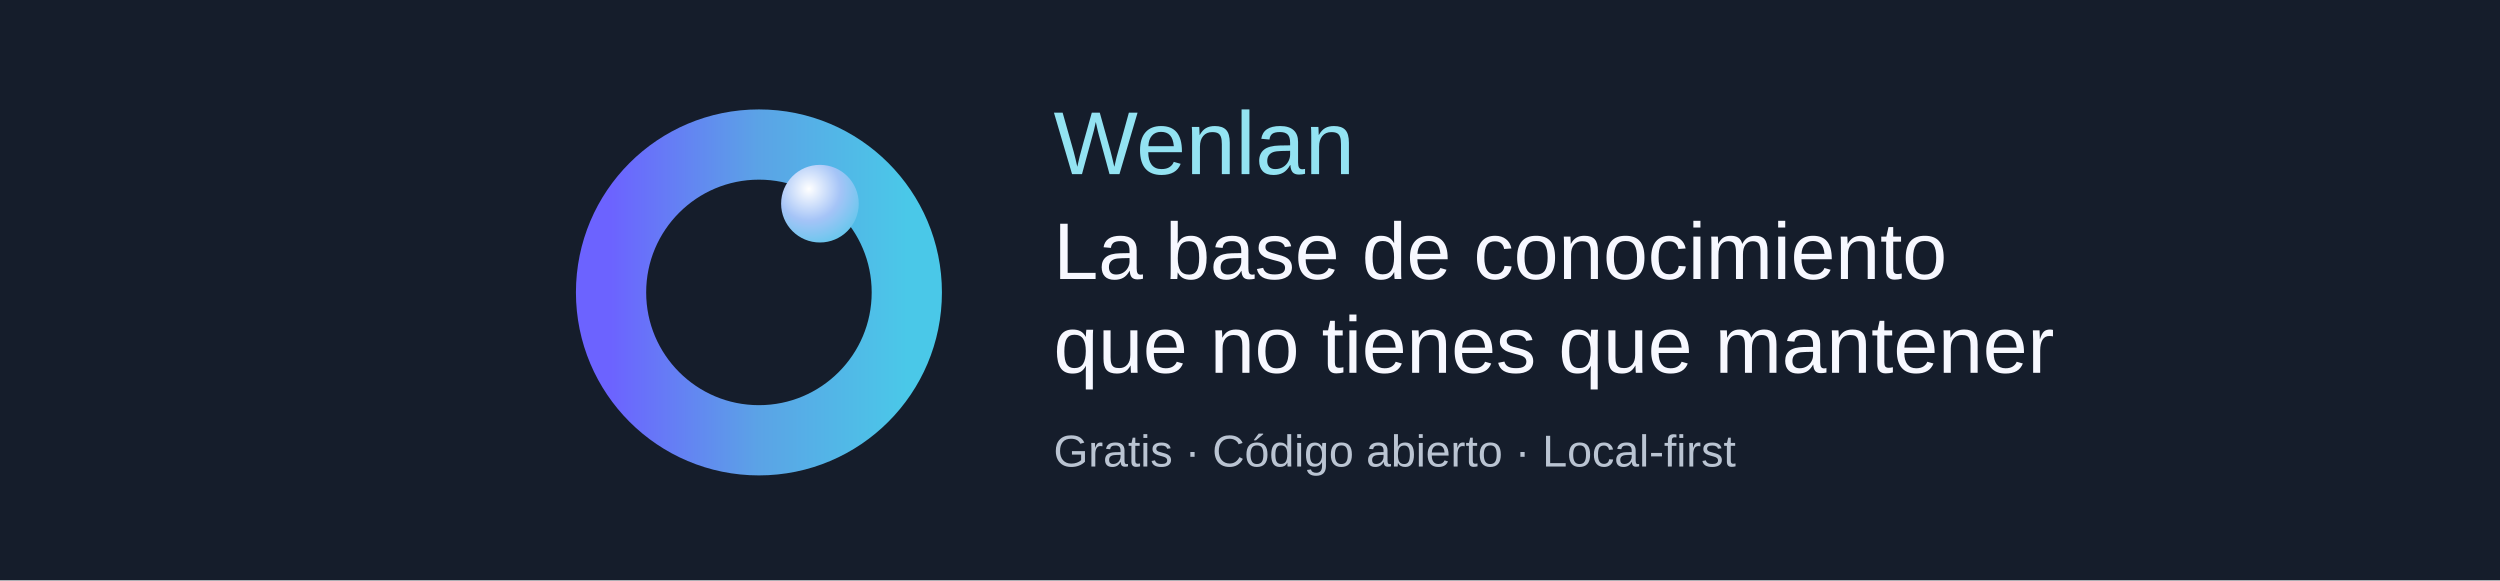
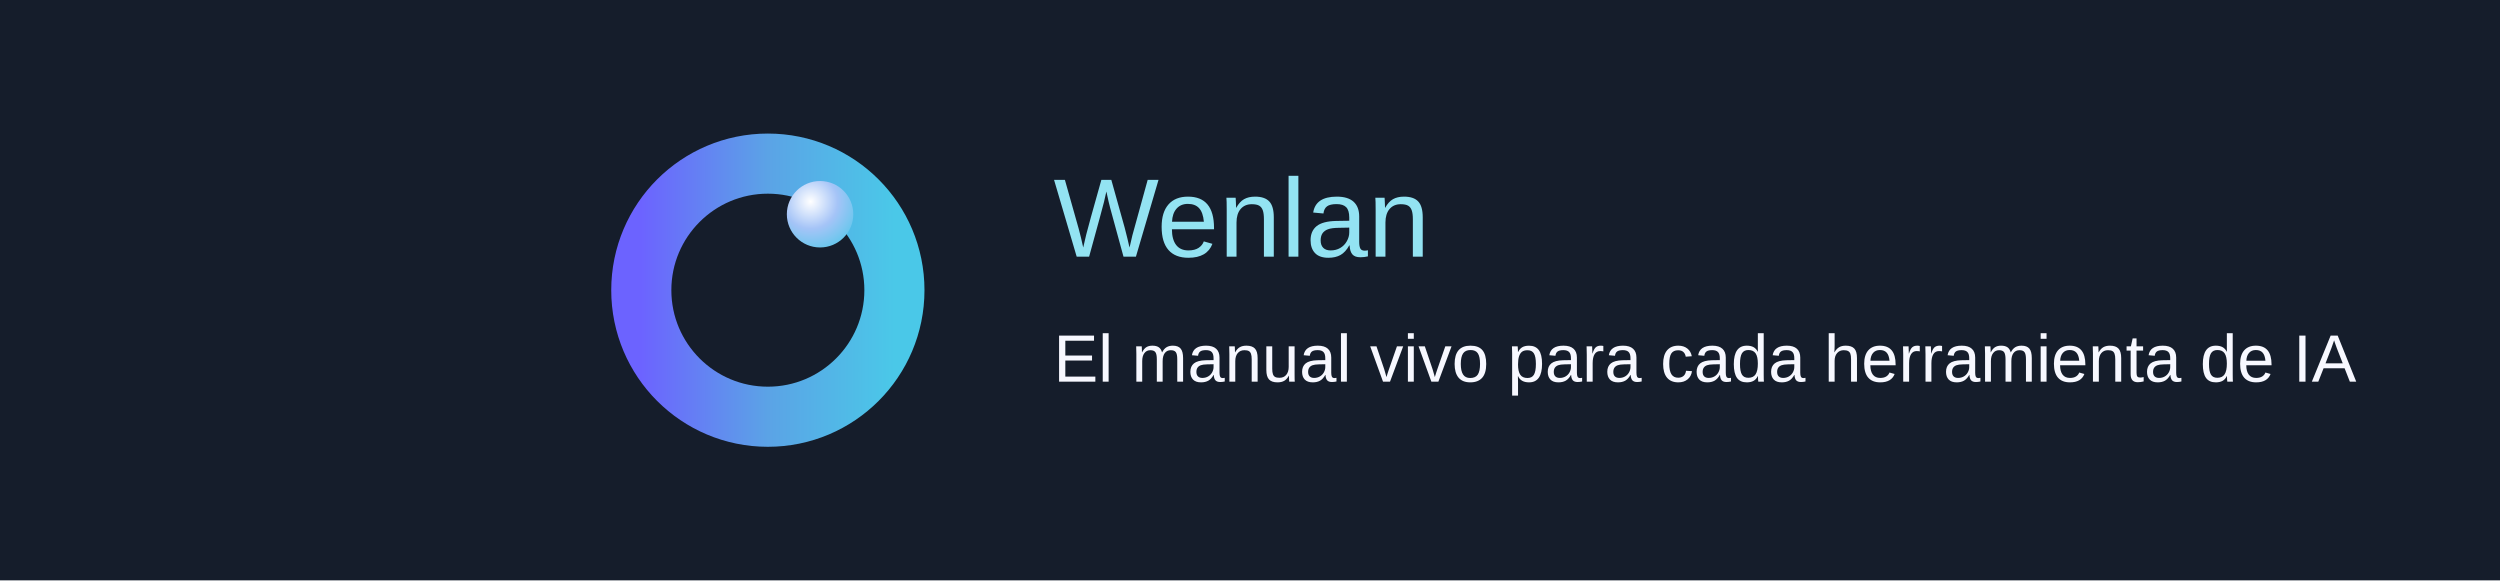
<svg xmlns="http://www.w3.org/2000/svg" width="1120" height="260" viewBox="0 0 1120 260" fill="none" role="img" aria-labelledby="title desc">
  <rect width="1120" height="260" fill="#151D2B" />
  <g transform="translate(172 -45)">
-     <g transform="translate(62 70) scale(0.4140625)">
+     <g transform="translate(81.28 84.28) scale(0.354375)">
      <circle cx="256" cy="256" r="160" fill="none" stroke="url(#banner-es-ES-desktop-ring)" stroke-width="76" />
      <circle cx="322" cy="160" r="42" fill="url(#banner-es-ES-desktop-orb)" />
    </g>
-     <text x="300" y="123" fill="#93E3F2" font-size="40" font-weight="500" text-anchor="start">
+     <text x="300" y="160" fill="#93E3F2" font-size="50" font-weight="500" text-anchor="start">
      <tspan font-family="-apple-system, BlinkMacSystemFont, &quot;SF Pro Display&quot;, &quot;Helvetica Neue&quot;, Arial, sans-serif">Wenlan</tspan>
    </text>
-     <text x="300" y="170" fill="#F7F8FF" font-family="-apple-system, BlinkMacSystemFont, &quot;SF Pro Display&quot;, &quot;Helvetica Neue&quot;, Arial, sans-serif" font-size="36" font-weight="500" text-anchor="start">La base de conocimiento</text>
-     <text x="300" y="212" fill="#F7F8FF" font-family="-apple-system, BlinkMacSystemFont, &quot;SF Pro Display&quot;, &quot;Helvetica Neue&quot;, Arial, sans-serif" font-size="36" font-weight="500" text-anchor="start">que no tienes que mantener</text>
-     <text x="300" y="254" fill="#BAC4D2" font-family="-apple-system, BlinkMacSystemFont, &quot;SF Pro Display&quot;, &quot;Helvetica Neue&quot;, Arial, sans-serif" font-size="20" font-weight="400" text-anchor="start">Gratis · Código abierto · Local-first</text>
+     <text x="300" y="216" fill="#F7F8FF" font-family="-apple-system, BlinkMacSystemFont, &quot;SF Pro Display&quot;, &quot;Helvetica Neue&quot;, Arial, sans-serif" font-size="30" font-weight="500" text-anchor="start">El manual vivo para cada herramienta de IA</text>
  </g>
  <defs>
    <linearGradient id="banner-es-ES-desktop-ring" x1="96" y1="256" x2="416" y2="256" gradientUnits="userSpaceOnUse">
      <stop stop-color="#6C63FF" />
      <stop offset="0.5" stop-color="#5BA3E6" />
      <stop offset="1" stop-color="#4AC8E8" />
    </linearGradient>
    <radialGradient id="banner-es-ES-desktop-orb" cx="0" cy="0" r="1" gradientUnits="userSpaceOnUse" gradientTransform="translate(310 144) rotate(52.125) scale(76.0263)">
      <stop stop-color="#FFFFFF" />
      <stop offset="0.45" stop-color="#A5C4F7" />
      <stop offset="1" stop-color="#4AC8E8" />
    </radialGradient>
  </defs>
</svg>
